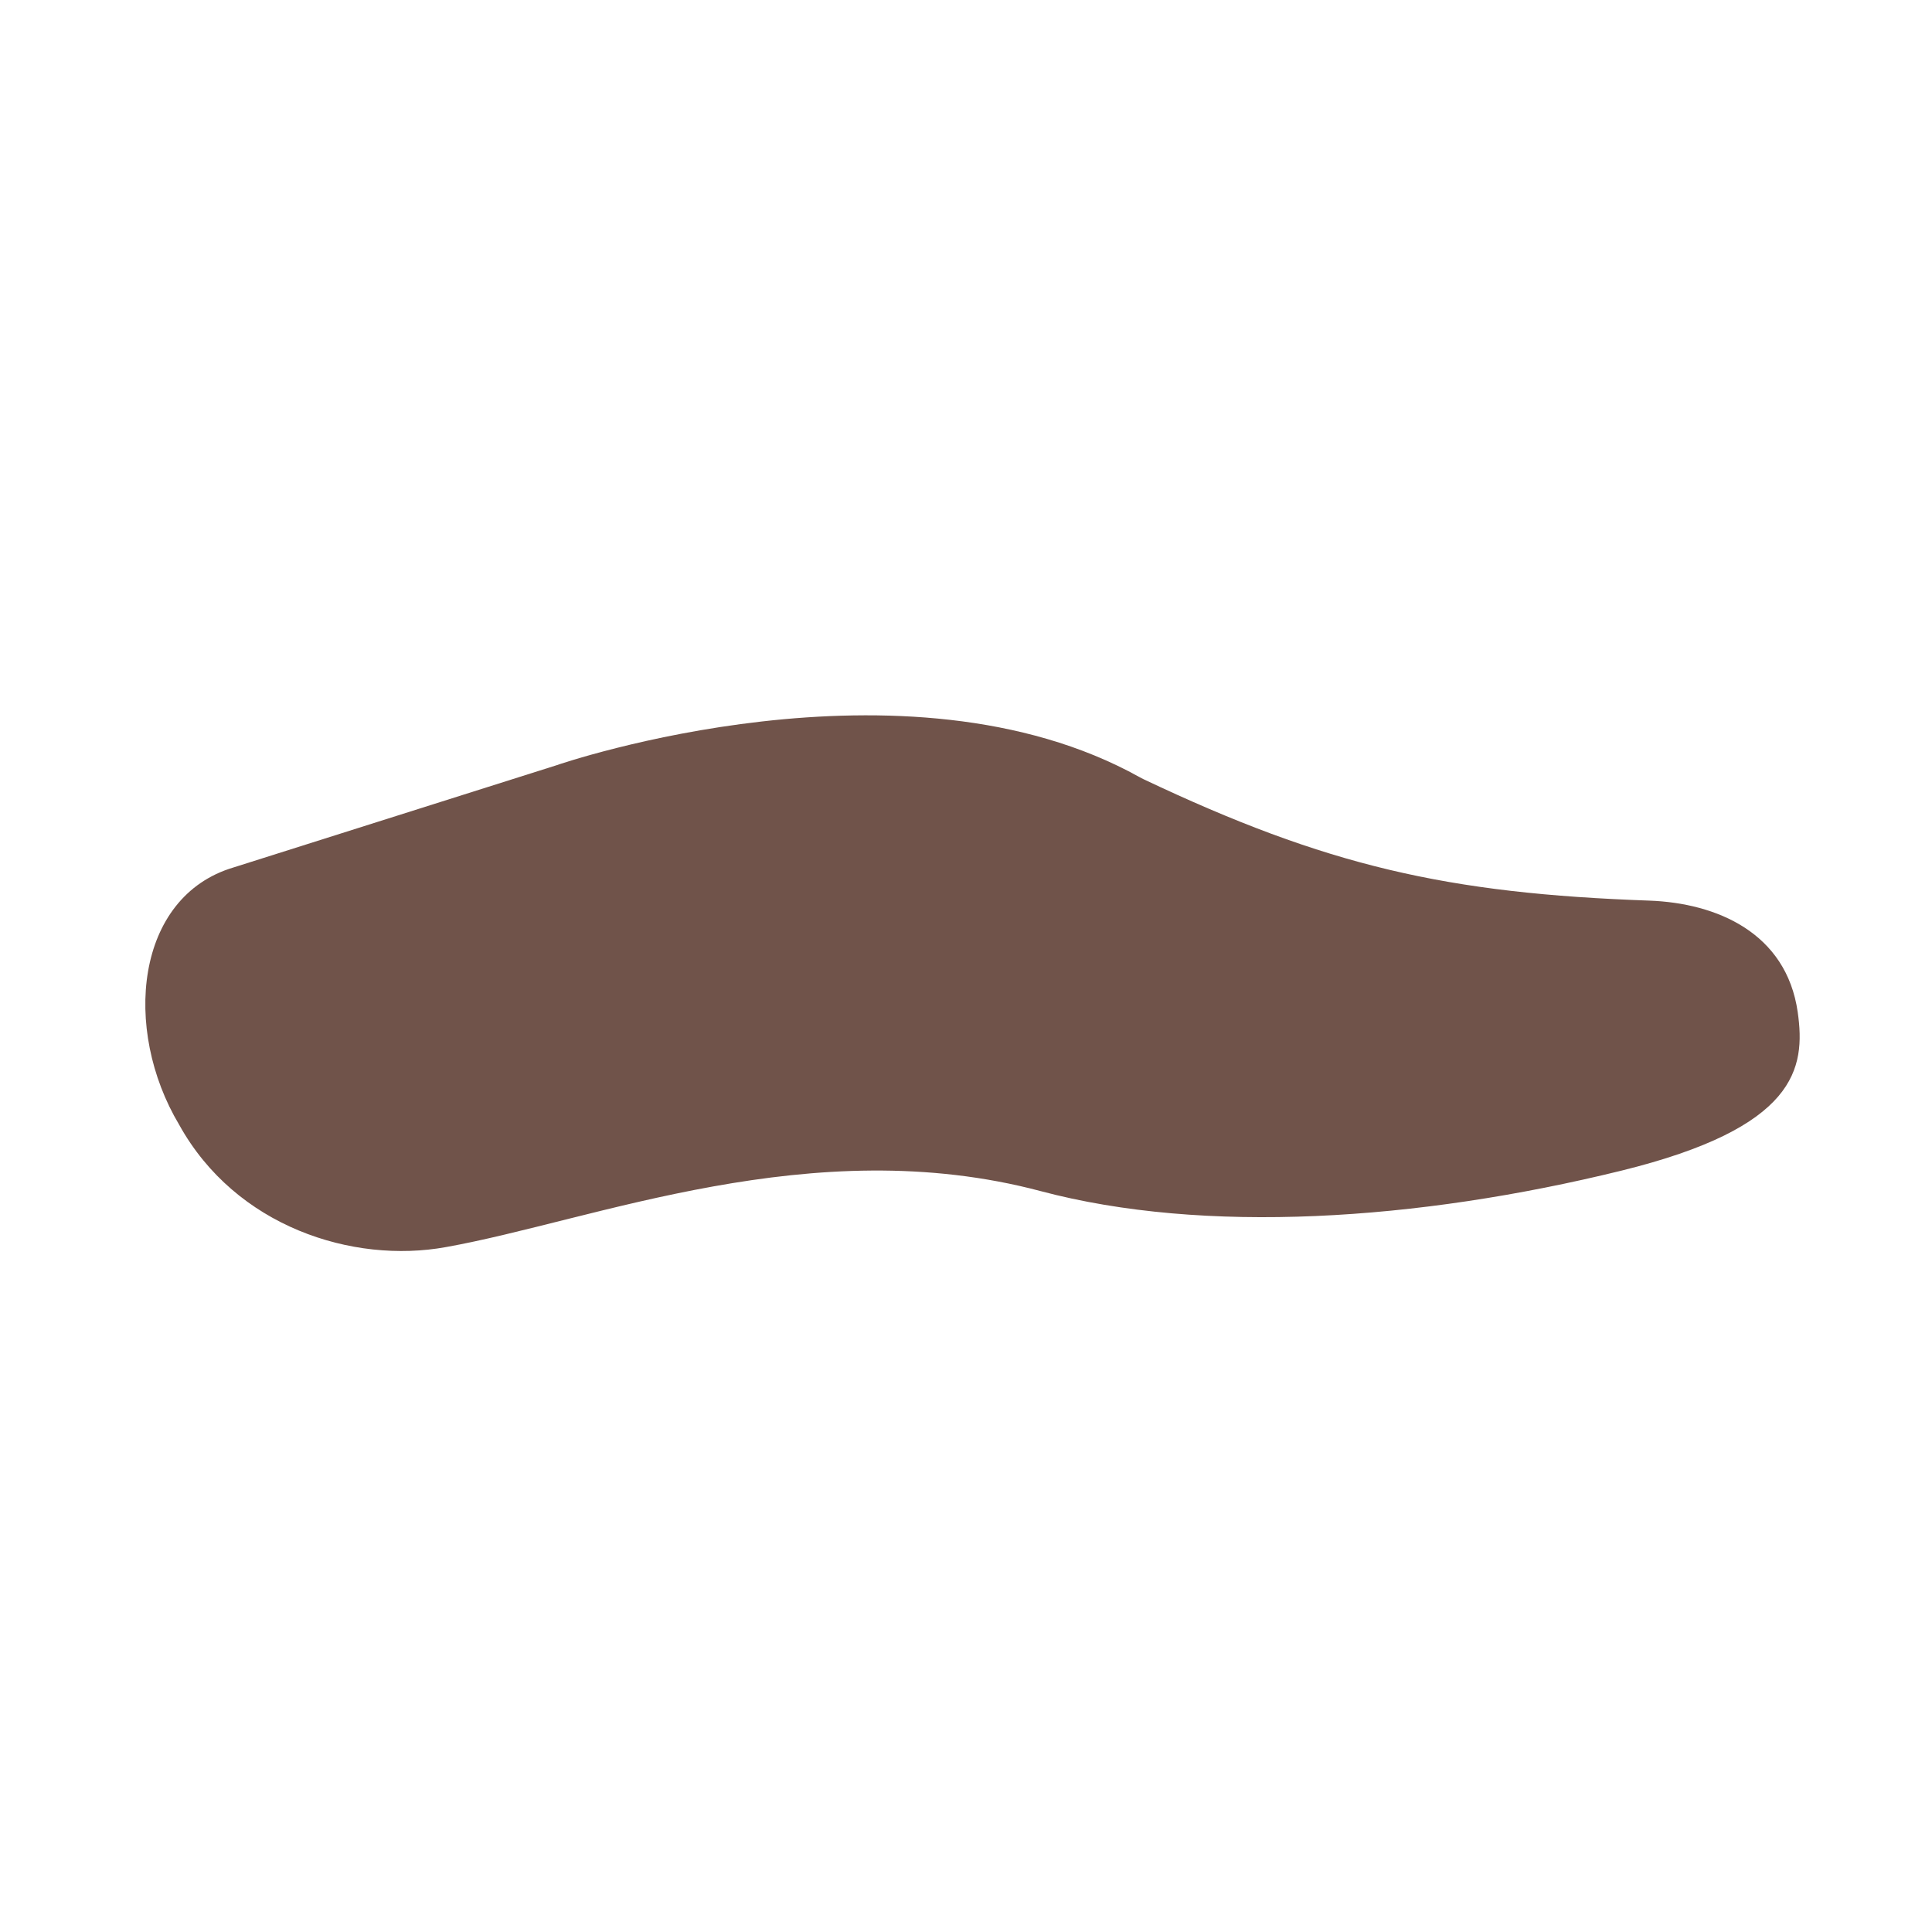
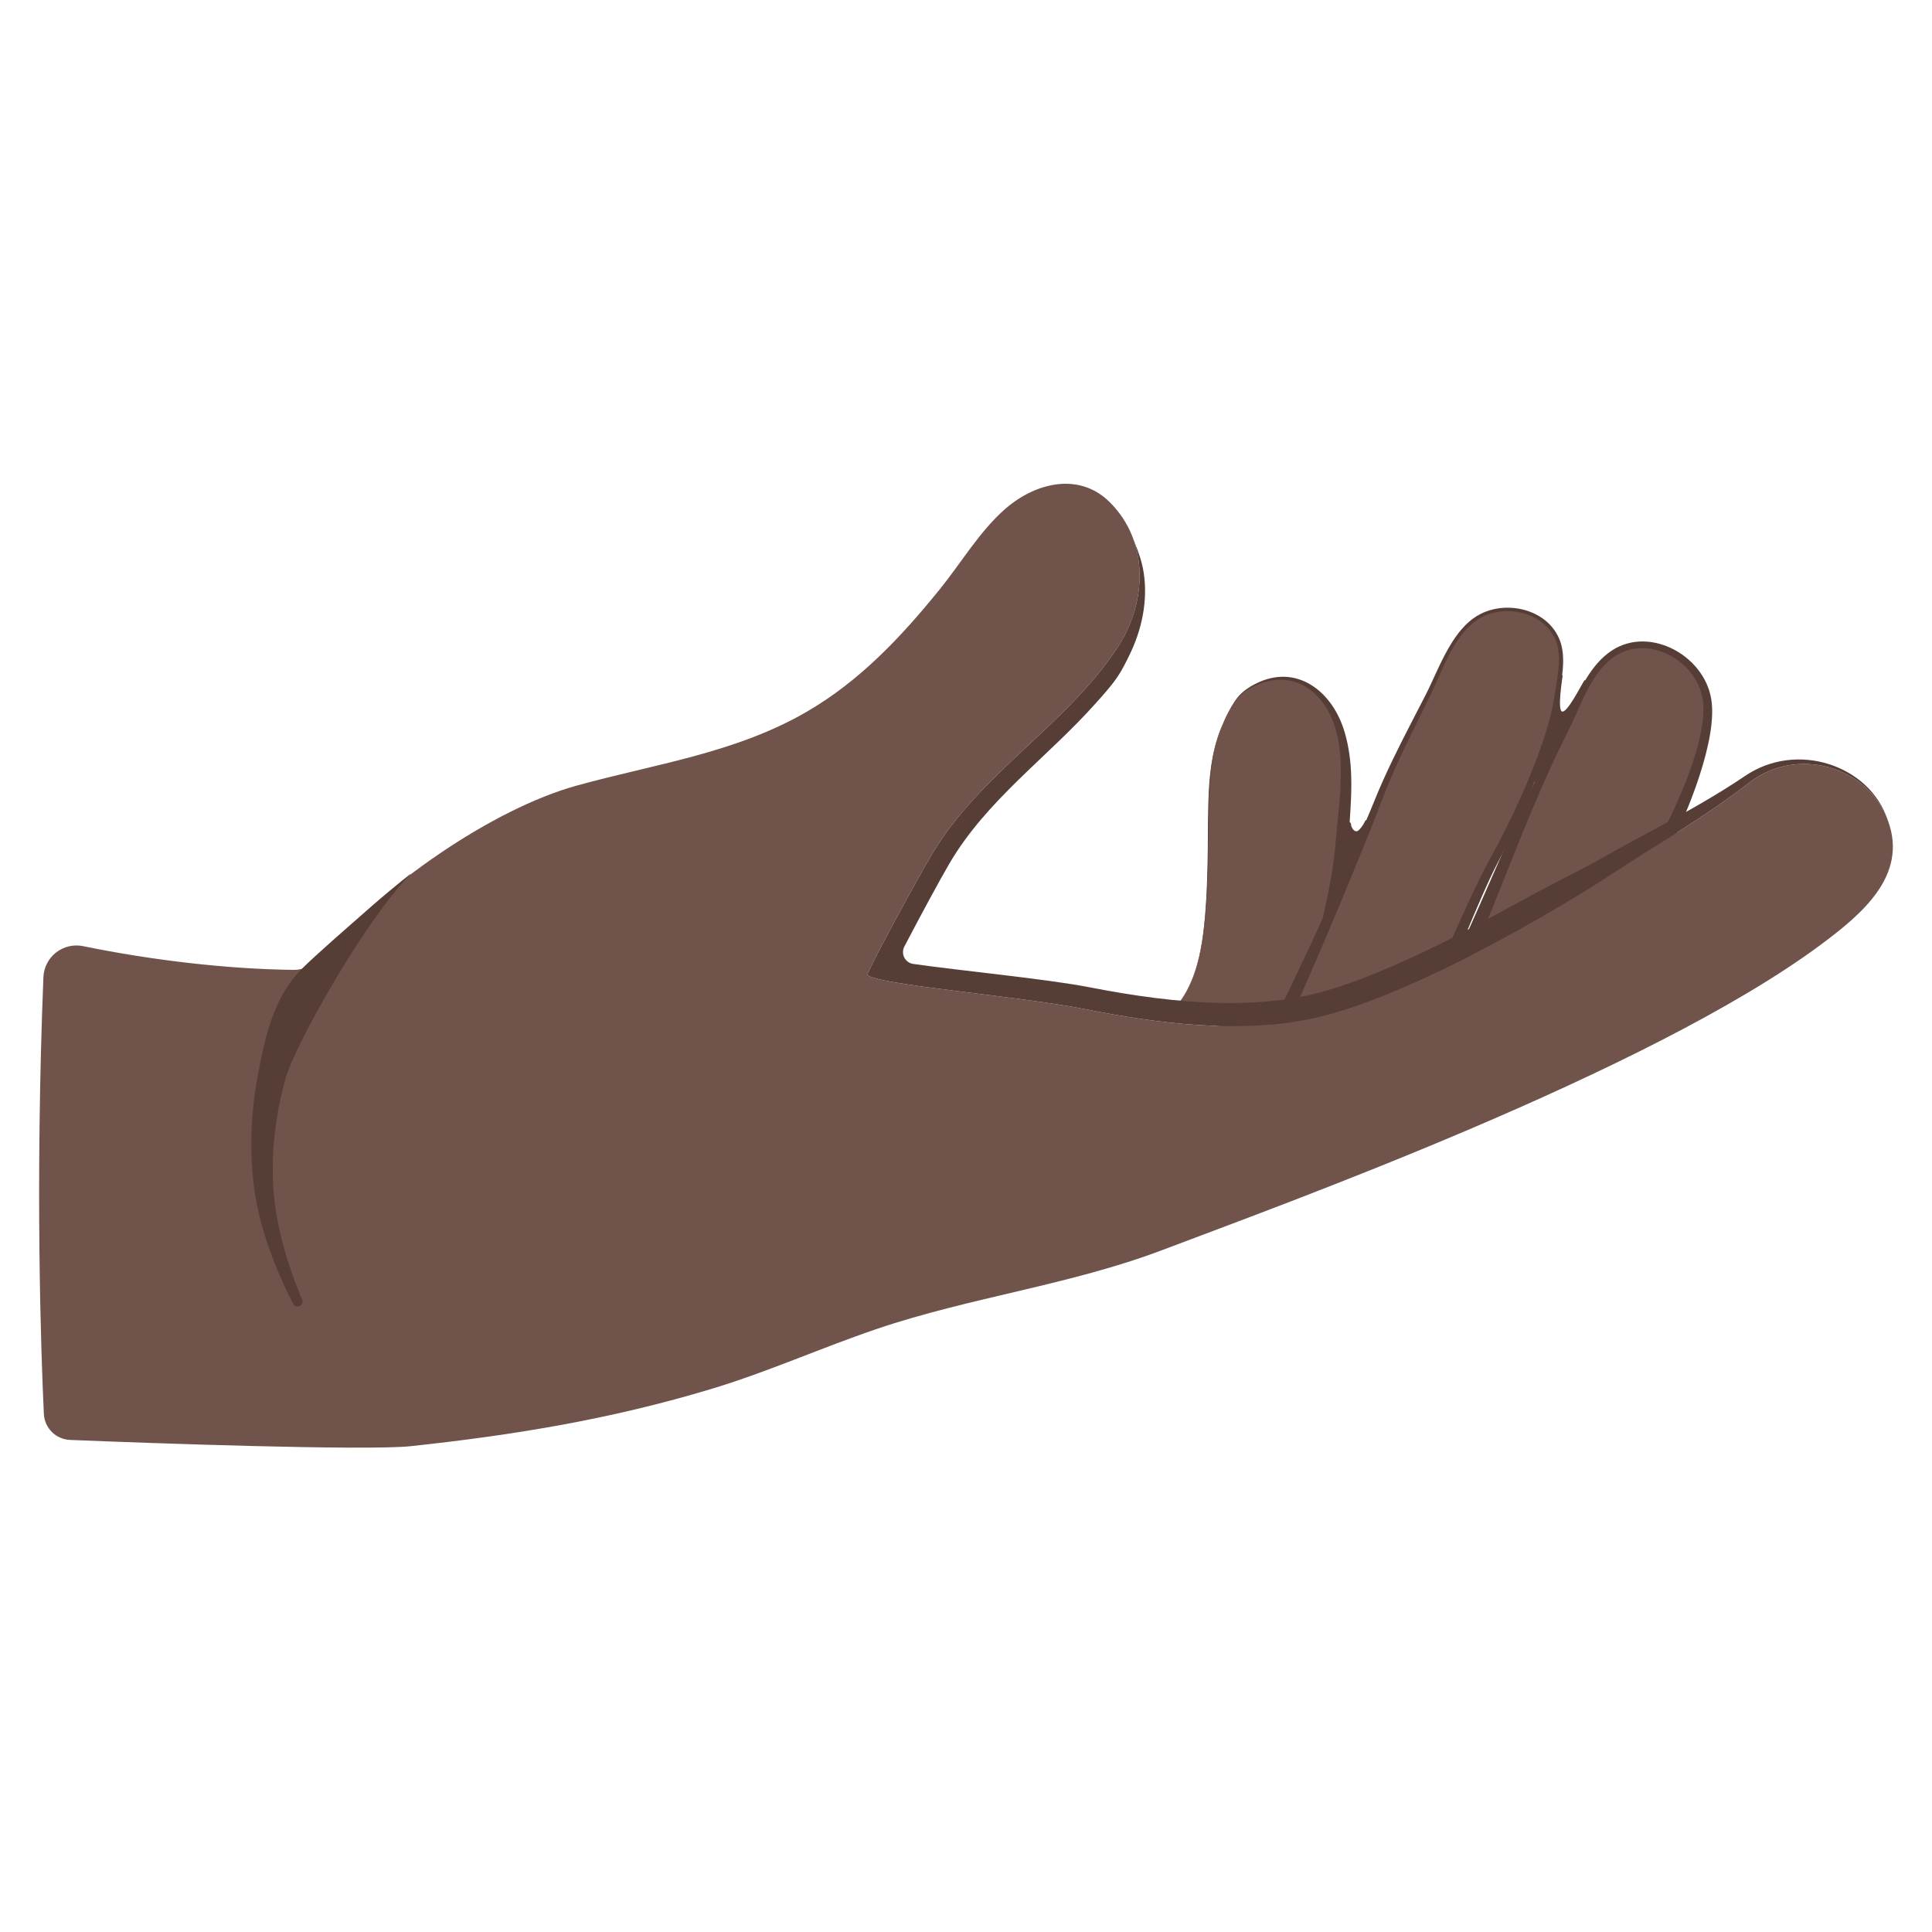
- <svg xmlns="http://www.w3.org/2000/svg" width="128px" height="128px" version="1.1" xml:space="preserve" style="fill-rule:evenodd;clip-rule:evenodd;stroke-linejoin:round;stroke-miterlimit:2;">
-   <g transform="matrix(-0.392747,-1.46575,-1.46575,0.392747,200.987,69.5333)">
-     <path d="M29.08,121.23C33.77,122.56 39.2,120.5 39.32,116.03L39.98,101.26C40,101.02 41.06,85.23 32.89,76.8L32.77,76.67C27.02,69.91 24.5,65.12 21.92,56.69C21.06,53.9 19.03,51.28 15.54,51.7C13.07,52 10.69,53.05 10.85,60.93C11.04,70.11 12.87,79.25 16.55,85.65C21.69,94.6 20.35,104.82 20.91,111.37C21.25,115.48 24.14,120 29.08,121.23Z" style="fill:#70534a;" />
+ <svg xmlns="http://www.w3.org/2000/svg" width="128px" height="128px" version="1.1" xml:space="preserve" style="fill-rule:evenodd;clip-rule:evenodd;stroke-linejoin:round;stroke-miterlimit:2;" id="svg40">
+   <defs id="defs44" />
+   <g transform="matrix(1.21093,0,0,1.21093,-14.6099,-4.42672)" id="g4">
+     <path d="M98.762,40.86C98.6,41.093 97.791,42.726 97.516,42.579C97.278,42.452 97.532,40.846 97.551,40.684C97.6,40.257 96.917,41.357 96.739,41.726C96.288,42.658 96.026,43.647 95.796,44.652C95.729,44.949 95.66,45.248 95.62,45.549C95.602,45.683 95.572,45.832 95.6,45.967C95.652,46.212 95.855,46.363 96.077,46.449C96.657,46.674 97.281,46.295 97.685,45.9C98.813,44.794 99.098,43.171 99.392,41.69" style="fill:#563e37;" id="path2" />
+   </g>
+   <g transform="matrix(1.21093,0,0,1.21093,-14.6099,-4.42672)" id="g8">
+     <path d="M85.981,48.714C85.969,48.864 86.091,49.115 86.262,49.137C86.439,49.159 86.709,48.683 86.77,48.546C86.793,48.493 86.884,48.609 86.907,48.629C87.006,48.715 87.1,48.842 87.142,48.967C87.285,49.395 87.315,49.824 87.326,50.272C87.336,50.705 87.378,51.145 87.151,51.533C87.067,51.675 86.951,51.796 86.827,51.903C86.57,52.124 86.253,52.286 85.909,52.305C85.545,52.325 85.204,52.197 84.884,52.034C84.463,51.82 84.046,51.509 83.8,51.1C83.478,50.568 83.56,49.961 83.668,49.381C83.708,49.166 83.751,48.952 83.8,48.739C83.826,48.627 83.854,48.482 83.937,48.393C84.066,48.257 84.265,48.19 84.443,48.15C84.73,48.085 85.025,48.046 85.305,47.953" style="fill:#563e37;" id="path6" />
+   </g>
+   <g transform="matrix(1.21093,0,0,1.21093,-14.6099,-4.42672)" id="g14">
+     <path d="M75.861,59.231C77.459,57.991 77.84,55.689 78.008,53.793C78.161,52.077 78.166,50.347 78.179,48.625C78.197,46.259 78.281,44.004 79.672,41.979C79.937,41.594 80.328,41.323 80.743,41.121C82.986,40.031 84.852,41.588 85.425,43.773C85.943,45.749 85.615,47.794 85.487,49.797C85.303,52.672 83.868,57.847 83.19,60.667" style="fill:#70534a;" id="path10" />
+     <path d="M78.99,43.209C78.801,43.629 78.654,44.057 78.542,44.494C78.204,45.812 78.171,47.199 78.157,48.625C78.15,49.658 78.146,50.693 78.111,51.727C78.089,52.417 78.053,53.105 77.993,53.792C77.895,54.923 77.722,56.199 77.259,57.308C76.947,58.057 76.503,58.73 75.861,59.231C76.507,58.733 76.955,58.061 77.272,57.313C77.741,56.205 77.92,54.927 78.024,53.794C78.086,53.108 78.125,52.419 78.15,51.729C78.187,50.695 78.192,49.659 78.2,48.626C78.208,47.202 78.245,45.819 78.567,44.5C78.673,44.063 78.811,43.632 78.99,43.209C79.177,42.793 79.406,42.386 79.686,41.988C79.82,41.799 79.984,41.639 80.168,41.502C80.351,41.366 80.554,41.254 80.761,41.159C81.872,40.655 82.873,40.791 83.657,41.333C84.422,41.862 84.972,42.776 85.215,43.828C85.395,44.605 85.436,45.387 85.421,46.173C85.398,47.374 85.234,48.581 85.137,49.775C85.054,50.941 84.758,52.489 84.394,54.102C83.867,56.44 83.196,58.913 82.788,60.57C82.735,60.792 82.871,61.015 83.093,61.068C83.315,61.122 83.538,60.985 83.591,60.763C83.983,59.099 84.636,56.614 85.137,54.264C85.491,52.607 85.769,51.016 85.837,49.82C85.893,48.61 86.028,47.385 85.994,46.171C85.972,45.344 85.871,44.524 85.635,43.718C85.305,42.598 84.651,41.65 83.792,41.125C82.933,40.599 81.87,40.49 80.725,41.084C80.518,41.19 80.317,41.315 80.136,41.46C79.954,41.606 79.79,41.774 79.659,41.97C79.387,42.375 79.168,42.788 78.99,43.209Z" style="fill:#563e37;" id="path12" />
+   </g>
+   <g transform="matrix(1.2099,-0.0499328,0.0499328,1.2099,-17.974,0.128446)" id="g20">
+     <path d="M81.656,60.789C82.875,59.057 87.458,49.473 88.292,47.547C89.171,45.513 90.27,43.646 91.337,41.713C92.101,40.329 92.884,38.192 94.43,37.49C95.879,36.833 97.901,37.388 98.515,38.937C98.887,39.876 98.56,41.034 98.388,42.004C97.92,44.658 95.91,48.66 94.575,50.897C93.237,53.139 90.375,59.481 89.345,61.87" style="fill:#70534a;" id="path16" />
+     <path d="M81.994,61.027C82.501,60.28 83.589,58.113 84.741,55.71C86.307,52.444 87.996,48.743 88.463,47.621C88.804,46.809 89.178,46.022 89.573,45.248C90.17,44.079 90.813,42.937 91.443,41.772C91.889,40.949 92.339,39.862 92.956,38.967C93.369,38.368 93.857,37.856 94.469,37.576C95.171,37.258 96.011,37.232 96.751,37.475C97.488,37.717 98.124,38.227 98.417,38.975C98.56,39.343 98.59,39.745 98.565,40.155C98.528,40.774 98.367,41.41 98.261,41.982C98.062,43.049 97.609,44.335 97.049,45.633C96.227,47.537 95.177,49.464 94.372,50.776C93.802,51.703 92.959,53.335 92.089,55.097C90.866,57.577 89.591,60.315 88.966,61.706C88.875,61.915 88.972,62.158 89.181,62.249C89.39,62.339 89.634,62.242 89.724,62.033C90.305,60.629 91.49,57.863 92.637,55.358C93.447,53.589 94.238,51.951 94.777,51.018C95.558,49.674 96.568,47.701 97.356,45.762C97.897,44.431 98.334,43.116 98.516,42.027C98.613,41.445 98.766,40.796 98.794,40.167C98.813,39.725 98.772,39.292 98.612,38.898C98.29,38.095 97.604,37.551 96.81,37.294C96.025,37.041 95.135,37.067 94.392,37.405C93.747,37.695 93.23,38.227 92.791,38.852C92.162,39.747 91.691,40.833 91.231,41.655C90.579,42.811 89.917,43.944 89.296,45.102C88.88,45.876 88.483,46.66 88.12,47.472C87.623,48.578 85.842,52.223 84.18,55.43C82.978,57.749 81.84,59.836 81.319,60.551C81.187,60.738 81.232,60.996 81.419,61.127C81.605,61.258 81.863,61.213 81.994,61.027Z" style="fill:#563e37;" id="path18" />
+   </g>
+   <g transform="matrix(1.21093,0,0,1.21093,-14.6099,-4.69835)" id="g26">
+     <path d="M91.956,56.732C93.698,52.928 95.669,47.623 97.616,43.916C98.333,42.551 98.884,40.736 100.152,39.759C102.139,38.228 105.111,39.845 105.462,42.158C105.846,44.692 103.423,49.758 102.129,51.821" style="fill:#70534a;" id="path22" />
+     <path d="M92.331,56.904C93.494,54.252 94.749,50.879 96.048,47.816C96.625,46.456 97.213,45.158 97.798,44.011C98.218,43.196 98.576,42.219 99.067,41.357C99.388,40.793 99.767,40.28 100.26,39.898C101.199,39.181 102.37,39.209 103.342,39.692C104.31,40.172 105.081,41.104 105.234,42.192C105.373,43.212 105.032,44.645 104.499,46.114C103.73,48.233 102.551,50.422 101.779,51.602C101.658,51.795 101.717,52.05 101.91,52.171C102.103,52.292 102.358,52.233 102.479,52.04C103.224,50.8 104.34,48.506 105.054,46.305C105.565,44.728 105.87,43.2 105.69,42.123C105.49,40.903 104.607,39.871 103.509,39.347C102.408,38.822 101.095,38.803 100.045,39.619C99.513,40.026 99.103,40.574 98.751,41.175C98.248,42.035 97.869,43.008 97.434,43.82C96.818,44.962 96.2,46.257 95.581,47.611C94.2,50.631 92.827,53.951 91.58,56.56C91.485,56.767 91.577,57.012 91.784,57.107C91.991,57.202 92.236,57.111 92.331,56.904Z" style="fill:#563e37;" id="path24" />
+   </g>
+   <g transform="matrix(1.21093,0,0,1.21093,-14.6099,-4.42672)" id="g30">
+     <path d="m 28.143,56.719 c 0.577,0.002 1.124,-0.255 1.489,-0.702 3.339,-3.912 9.369,-8.105 13.993,-9.382 4.28,-1.182 8.678,-1.774 12.574,-4.036 2.927,-1.7 5.178,-4.103 7.288,-6.708 1.179,-1.455 2.176,-3.176 3.6,-4.412 1.617,-1.403 4.003,-2.015 5.68,-0.362 2.207,2.176 2.044,5.544 0.431,7.981 -2.811,4.247 -7.496,6.864 -10.124,11.263 -0.873,1.461 -3.613,6.519 -3.546,6.624 0.342,0.537 8.367,1.173 11.932,1.888 3.928,0.788 8.338,1.333 12.282,0.533 5.347,-1.085 13.904,-6.212 16.524,-7.938 2.63,-1.732 5.056,-3.093 7.511,-4.998 2.561,-1.988 6.483,-0.946 7.592,2.112 1.089,3.001 -1.473,5.117 -3.706,6.775 C 102.224,62.362 81.957,69.654 75.711,72.029 70.61,73.968 65.194,74.618 60.036,76.365 57.017,77.388 54.081,78.712 51.028,79.634 45.528,81.296 40.242,82.166 34.546,82.778 32.103,83.04 19.99,82.607 15.901,82.437 15.13,82.408 14.508,81.796 14.465,81.025 14.309,77.692 13.984,68.523 14.44,57.121 c 0.021,-0.533 0.277,-1.03 0.699,-1.357 0.422,-0.327 0.966,-0.452 1.488,-0.34 3.683,0.757 7.847,1.256 11.516,1.295 z" style="fill:#70534a" id="path28" />
+   </g>
+   <g transform="matrix(1.21093,0,0,1.21093,-14.6099,-4.42672)" id="g34">
+     <path d="M74.097,33.22C74.763,35.138 74.351,37.356 73.198,39.098C70.387,43.345 65.702,45.962 63.074,50.361C62.201,51.822 59.461,56.88 59.528,56.985C59.87,57.522 67.895,58.158 71.46,58.873C75.388,59.661 79.798,60.206 83.742,59.406C89.089,58.321 97.646,53.194 100.266,51.468C102.896,49.736 105.322,48.375 107.777,46.47C110.332,44.487 114.241,45.519 115.361,48.56C114.848,46.992 113.594,45.937 112.151,45.47C110.644,44.983 108.93,45.154 107.512,46.129C106.75,46.644 105.997,47.105 105.239,47.548C103.434,48.601 101.629,49.514 99.7,50.61C98.884,51.078 97.488,51.764 95.845,52.644C94.114,53.57 92.118,54.711 90.075,55.683C87.752,56.788 85.406,57.747 83.486,58.143C81.993,58.455 80.428,58.56 78.85,58.529C76.431,58.482 73.983,58.121 71.7,57.676C69.265,57.205 64.757,56.783 62.021,56.393C61.813,56.36 61.634,56.229 61.539,56.042C61.445,55.855 61.446,55.633 61.542,55.447C62.374,53.851 63.501,51.767 64.001,50.915C66.03,47.438 69.384,45.087 72.023,42.124C72.444,41.65 72.877,41.182 73.228,40.653C73.466,40.295 73.654,39.915 73.845,39.526C74.547,38.104 74.871,36.525 74.641,35.002C74.551,34.409 74.357,33.858 74.132,33.302L74.097,33.22Z" style="fill:#563e37;" id="path32" />
+   </g>
+   <g transform="matrix(1.21093,0,0,1.21093,-14.6268,-4.33896)" id="g38">
+     <path d="M 28.637,56.546 C 27.101,58.048 26.612,60.182 26.212,62.259 c -0.399,2.075 -0.512,4.196 -0.224,6.351 0.145,1.085 0.431,2.187 0.81,3.261 0.372,1.058 0.828,2.085 1.316,3.04 0.063,0.136 0.224,0.195 0.36,0.132 0.135,-0.063 0.194,-0.224 0.131,-0.36 -0.401,-0.962 -0.767,-1.993 -1.049,-3.047 -0.278,-1.038 -0.468,-2.094 -0.526,-3.124 -0.113,-2.031 0.143,-4.001 0.666,-5.908 0.522,-1.907 4.48,-8.832 6.803,-11.145 0.649,-0.646 -4.282,3.544 -5.862,5.087 z" style="fill:#563e37" id="path36" />
  </g>
</svg>
